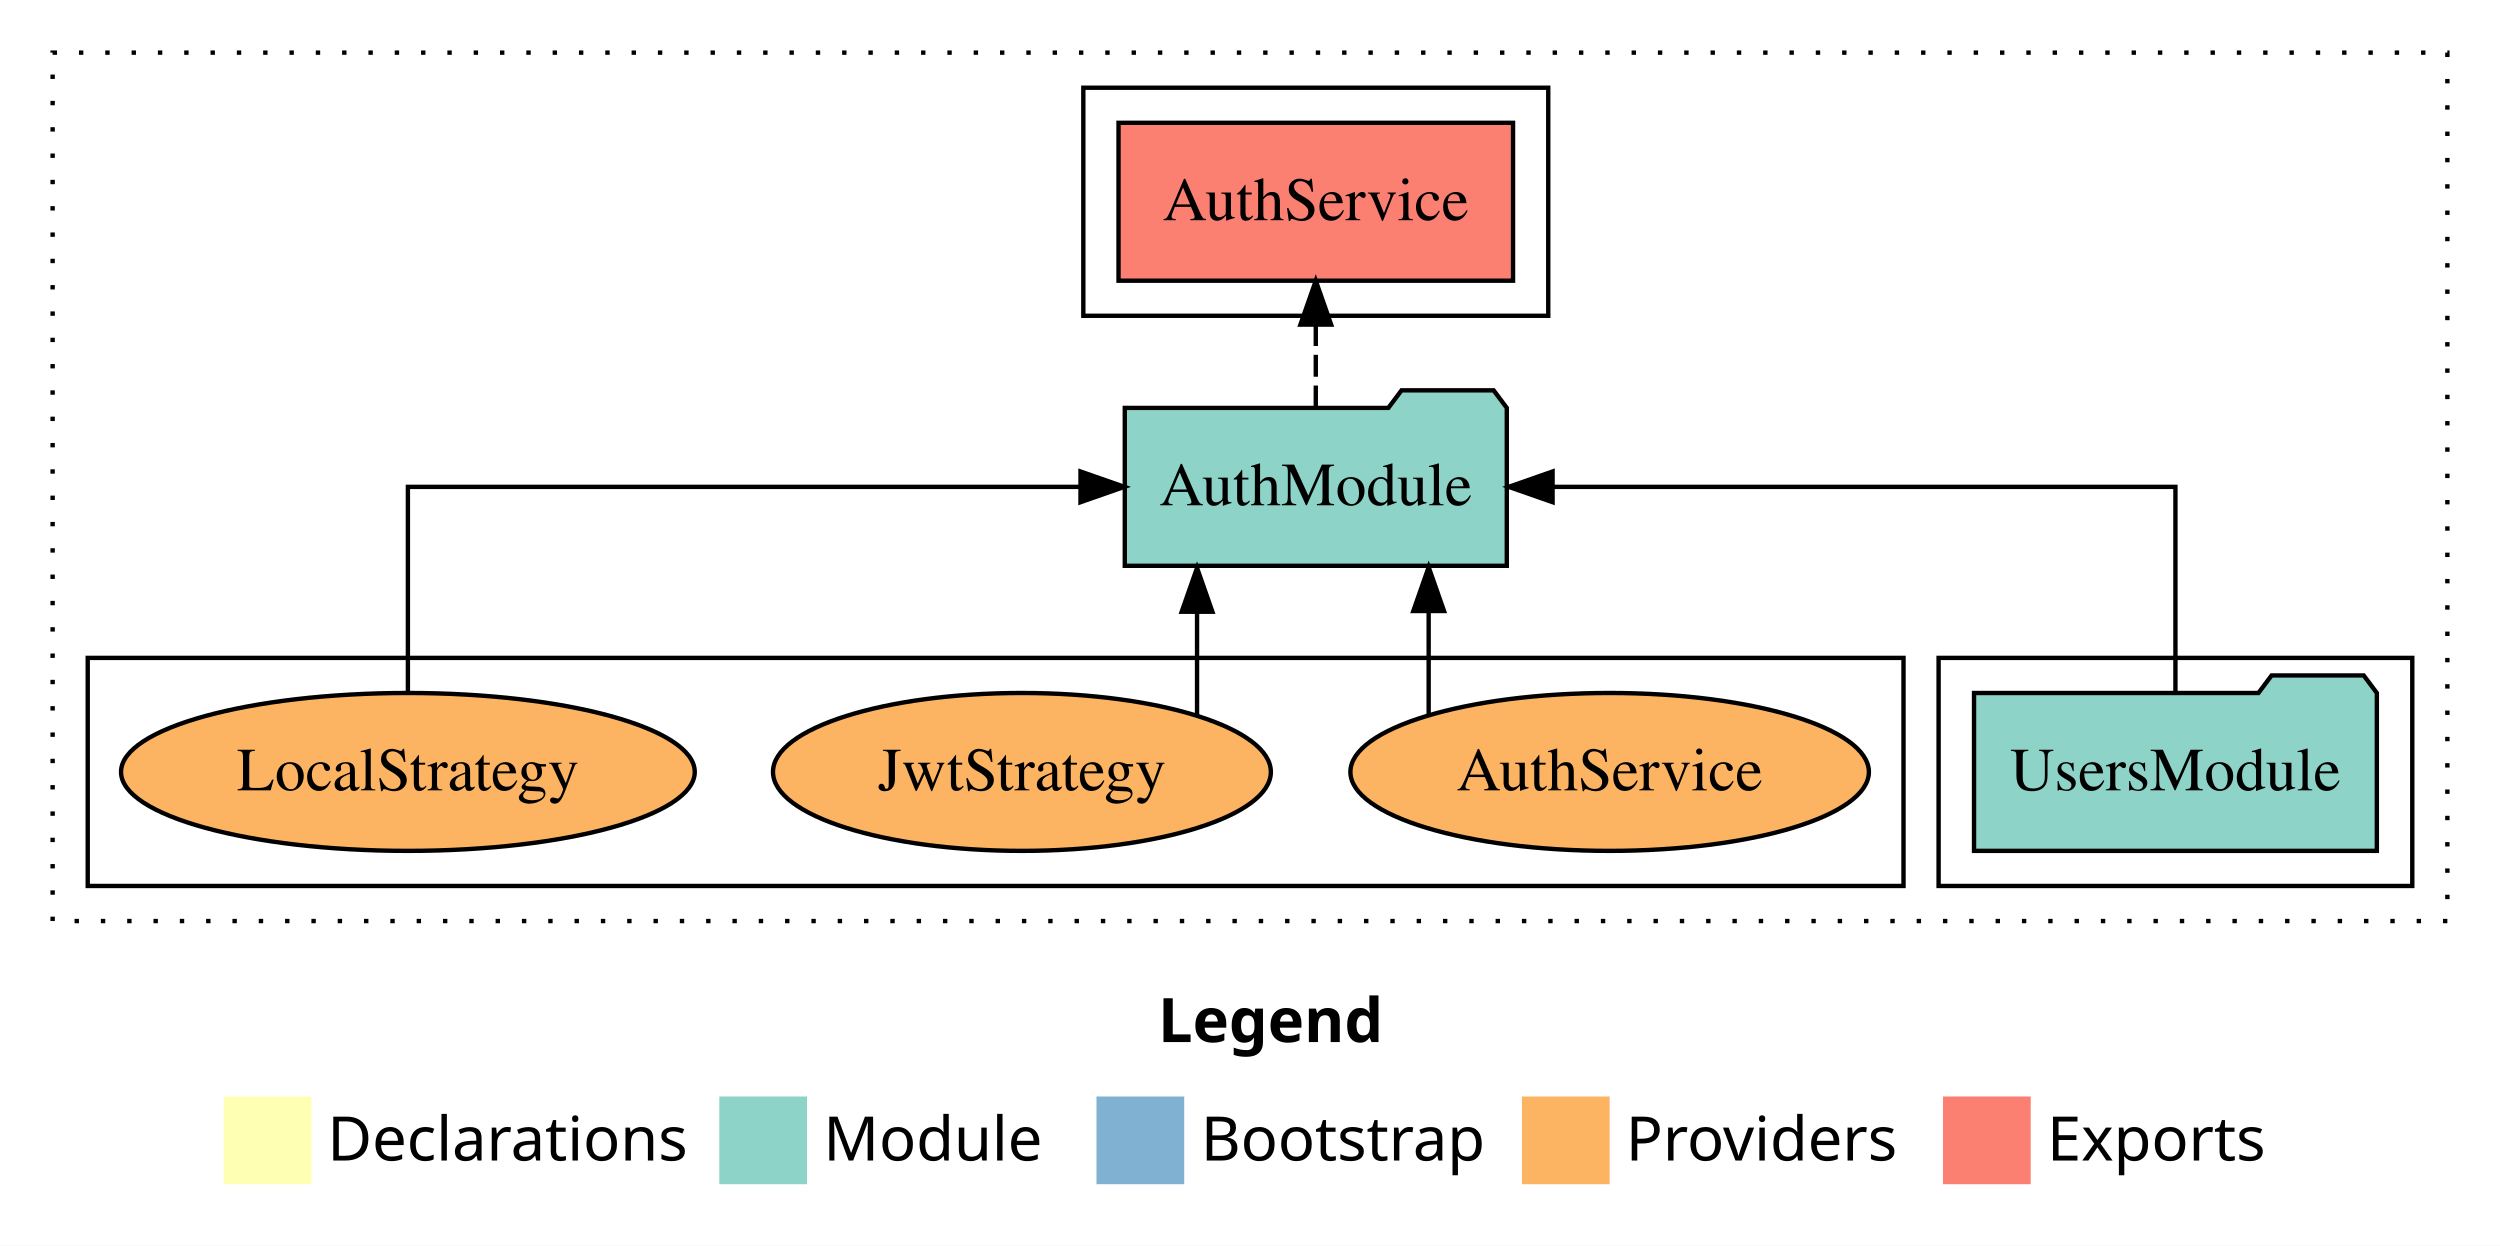
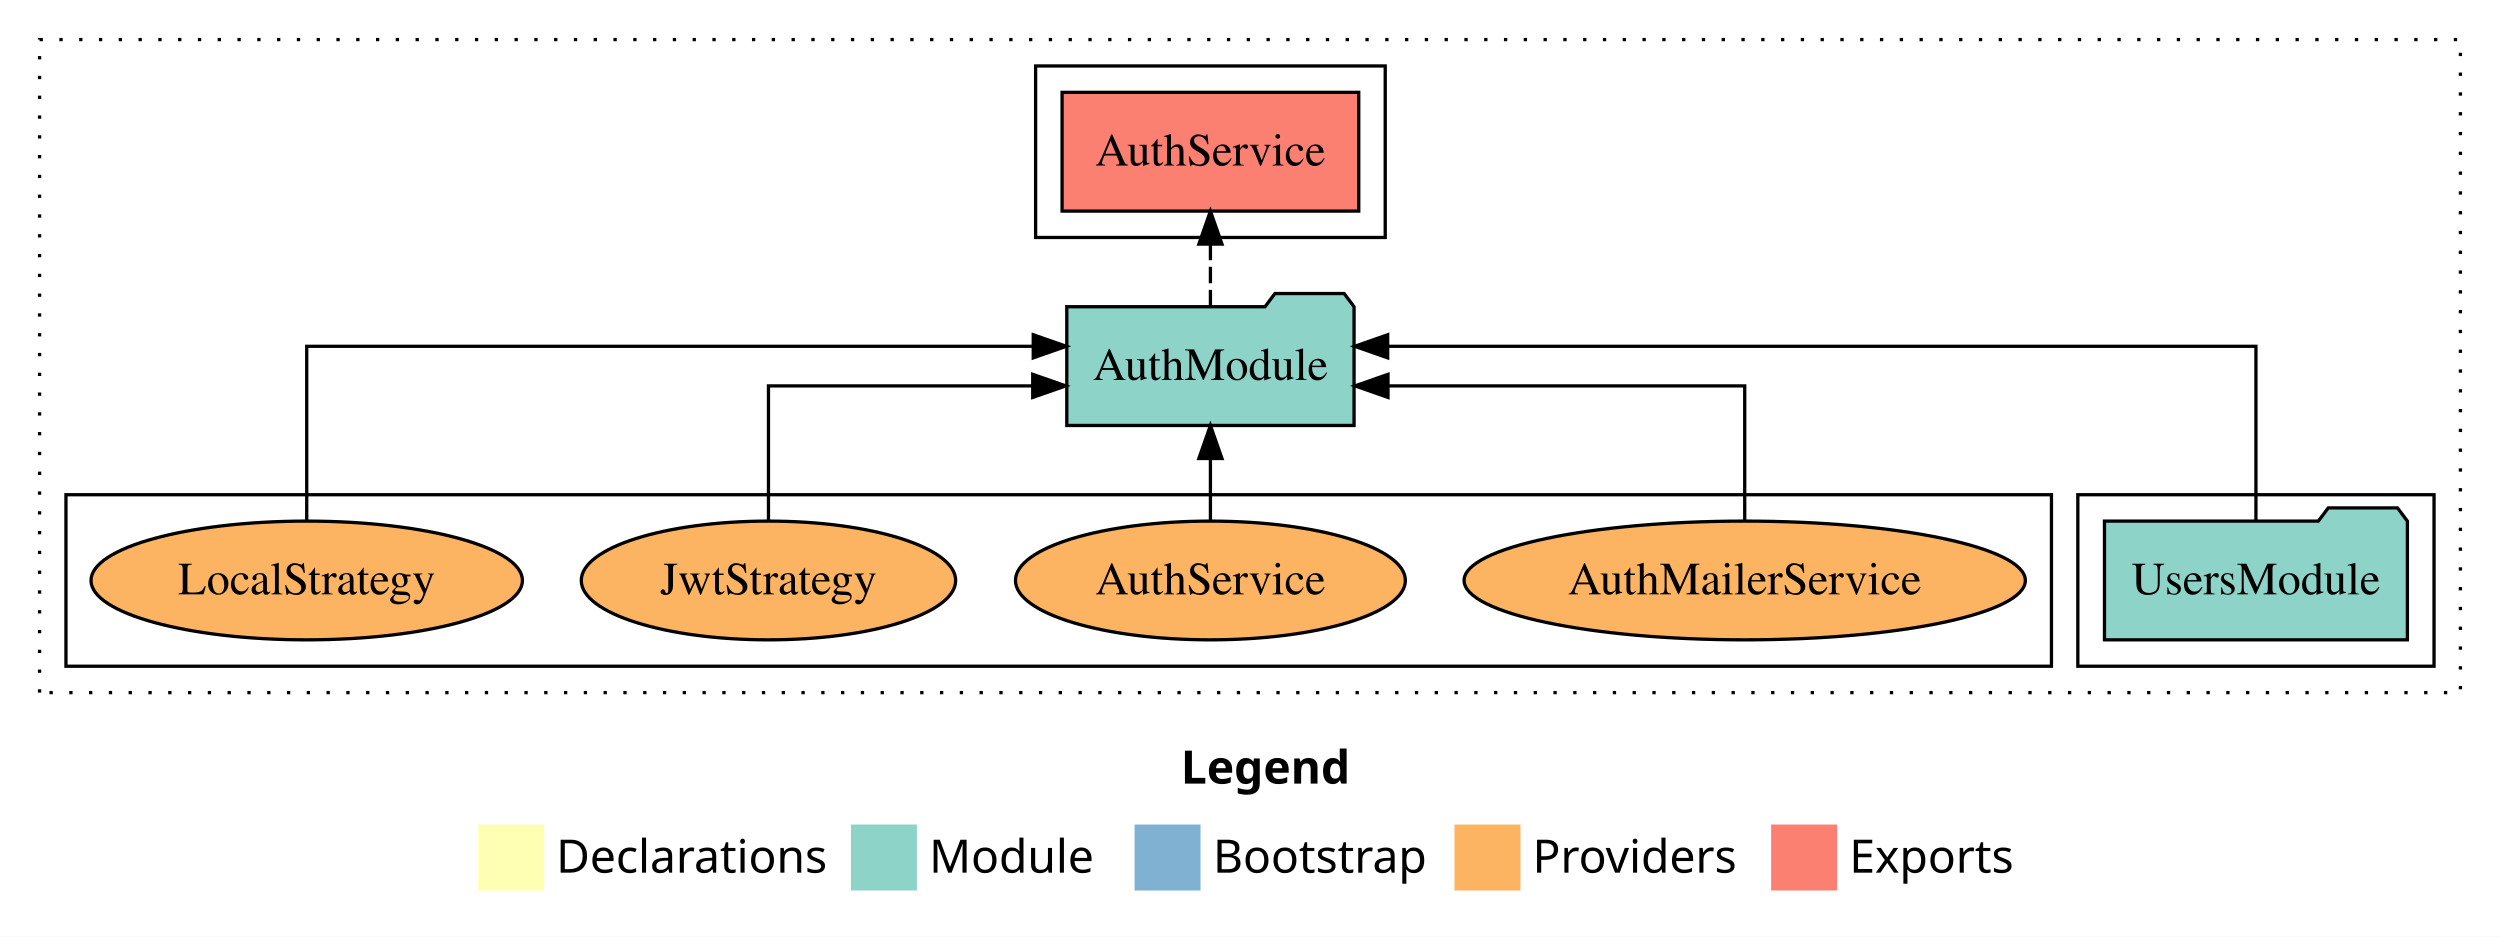
- <svg xmlns="http://www.w3.org/2000/svg" width="570pt" height="284pt" viewBox="0.00 0.00 570.00 284.00">
+ <svg xmlns="http://www.w3.org/2000/svg" width="758pt" height="284pt" viewBox="0.00 0.00 758.00 284.00">
  <g id="graph0" class="graph" transform="scale(1 1) rotate(0) translate(4 280)">
-     <polygon fill="#ffffff" stroke="transparent" points="-4,4 -4,-280 566,-280 566,4 -4,4" />
-     <text text-anchor="start" x="260.009" y="-42.4" font-family="sans-serif" font-weight="bold" font-size="14.00" fill="#000000">Legend</text>
-     <polygon fill="#ffffb3" stroke="transparent" points="47,-10 47,-30 67,-30 67,-10 47,-10" />
-     <text text-anchor="start" x="70.629" y="-15.4" font-family="sans-serif" font-size="14.00" fill="#000000">  Declarations</text>
-     <polygon fill="#8dd3c7" stroke="transparent" points="160,-10 160,-30 180,-30 180,-10 160,-10" />
-     <text text-anchor="start" x="183.725" y="-15.4" font-family="sans-serif" font-size="14.00" fill="#000000">  Module</text>
-     <polygon fill="#80b1d3" stroke="transparent" points="246,-10 246,-30 266,-30 266,-10 246,-10" />
-     <text text-anchor="start" x="269.781" y="-15.4" font-family="sans-serif" font-size="14.00" fill="#000000">  Bootstrap</text>
-     <polygon fill="#fdb462" stroke="transparent" points="343,-10 343,-30 363,-30 363,-10 343,-10" />
-     <text text-anchor="start" x="366.673" y="-15.4" font-family="sans-serif" font-size="14.00" fill="#000000">  Providers</text>
-     <polygon fill="#fb8072" stroke="transparent" points="439,-10 439,-30 459,-30 459,-10 439,-10" />
-     <text text-anchor="start" x="462.726" y="-15.4" font-family="sans-serif" font-size="14.00" fill="#000000">  Exports</text>
+     <polygon fill="#ffffff" stroke="transparent" points="-4,4 -4,-280 754,-280 754,4 -4,4" />
+     <text text-anchor="start" x="354.009" y="-42.4" font-family="sans-serif" font-weight="bold" font-size="14.00" fill="#000000">Legend</text>
+     <polygon fill="#ffffb3" stroke="transparent" points="141,-10 141,-30 161,-30 161,-10 141,-10" />
+     <text text-anchor="start" x="164.629" y="-15.4" font-family="sans-serif" font-size="14.00" fill="#000000">  Declarations</text>
+     <polygon fill="#8dd3c7" stroke="transparent" points="254,-10 254,-30 274,-30 274,-10 254,-10" />
+     <text text-anchor="start" x="277.725" y="-15.4" font-family="sans-serif" font-size="14.00" fill="#000000">  Module</text>
+     <polygon fill="#80b1d3" stroke="transparent" points="340,-10 340,-30 360,-30 360,-10 340,-10" />
+     <text text-anchor="start" x="363.781" y="-15.4" font-family="sans-serif" font-size="14.00" fill="#000000">  Bootstrap</text>
+     <polygon fill="#fdb462" stroke="transparent" points="437,-10 437,-30 457,-30 457,-10 437,-10" />
+     <text text-anchor="start" x="460.673" y="-15.4" font-family="sans-serif" font-size="14.00" fill="#000000">  Providers</text>
+     <polygon fill="#fb8072" stroke="transparent" points="533,-10 533,-30 553,-30 553,-10 533,-10" />
+     <text text-anchor="start" x="556.726" y="-15.4" font-family="sans-serif" font-size="14.00" fill="#000000">  Exports</text>
    <g id="clust1" class="cluster">
-       <polygon fill="none" stroke="#000000" stroke-dasharray="1,5" points="8,-70 8,-268 554,-268 554,-70 8,-70" />
+       <polygon fill="none" stroke="#000000" stroke-dasharray="1,5" points="8,-70 8,-268 742,-268 742,-70 8,-70" />
    </g>
    <g id="clust3" class="cluster">
-       <polygon fill="none" stroke="#000000" points="438,-78 438,-130 546,-130 546,-78 438,-78" />
+       <polygon fill="none" stroke="#000000" points="626,-78 626,-130 734,-130 734,-78 626,-78" />
    </g>
    <g id="clust4" class="cluster">
-       <polygon fill="none" stroke="#000000" points="243,-208 243,-260 349,-260 349,-208 243,-208" />
+       <polygon fill="none" stroke="#000000" points="310,-208 310,-260 416,-260 416,-208 310,-208" />
    </g>
    <g id="clust6" class="cluster">
-       <polygon fill="none" stroke="#000000" points="16,-78 16,-130 430,-130 430,-78 16,-78" />
+       <polygon fill="none" stroke="#000000" points="16,-78 16,-130 618,-130 618,-78 16,-78" />
    </g>
    <g id="node1" class="node">
-       <polygon fill="#8dd3c7" stroke="#000000" points="537.922,-122 534.922,-126 513.922,-126 510.922,-122 446.078,-122 446.078,-86 537.922,-86 537.922,-122" />
-       <text text-anchor="middle" x="492" y="-99.8" font-family="Times,serif" font-size="14.00" fill="#000000">UsersModule</text>
+       <polygon fill="#8dd3c7" stroke="#000000" points="725.922,-122 722.922,-126 701.922,-126 698.922,-122 634.078,-122 634.078,-86 725.922,-86 725.922,-122" />
+       <text text-anchor="middle" x="680" y="-99.8" font-family="Times,serif" font-size="14.00" fill="#000000">UsersModule</text>
    </g>
    <g id="node2" class="node">
-       <polygon fill="#8dd3c7" stroke="#000000" points="339.548,-187 336.548,-191 315.548,-191 312.548,-187 252.452,-187 252.452,-151 339.548,-151 339.548,-187" />
-       <text text-anchor="middle" x="296" y="-164.8" font-family="Times,serif" font-size="14.00" fill="#000000">AuthModule</text>
+       <polygon fill="#8dd3c7" stroke="#000000" points="406.548,-187 403.548,-191 382.548,-191 379.548,-187 319.452,-187 319.452,-151 406.548,-151 406.548,-187" />
+       <text text-anchor="middle" x="363" y="-164.8" font-family="Times,serif" font-size="14.00" fill="#000000">AuthModule</text>
    </g>
    <g id="edge1" class="edge">
-       <path fill="none" stroke="#000000" d="M492,-122.106C492,-141.339 492,-169 492,-169 492,-169 349.986,-169 349.986,-169" />
-       <polygon fill="#000000" stroke="#000000" points="349.986,-165.5 339.986,-169 349.986,-172.5 349.986,-165.5" />
+       <path fill="none" stroke="#000000" d="M680,-122.284C680,-143.321 680,-175 680,-175 680,-175 416.745,-175 416.745,-175" />
+       <polygon fill="#000000" stroke="#000000" points="416.745,-171.5 406.745,-175 416.745,-178.5 416.745,-171.5" />
    </g>
    <g id="node3" class="node">
-       <polygon fill="#fb8072" stroke="#000000" points="340.976,-252 251.024,-252 251.024,-216 340.976,-216 340.976,-252" />
-       <text text-anchor="middle" x="296" y="-229.8" font-family="Times,serif" font-size="14.00" fill="#000000">AuthService </text>
+       <polygon fill="#fb8072" stroke="#000000" points="407.976,-252 318.024,-252 318.024,-216 407.976,-216 407.976,-252" />
+       <text text-anchor="middle" x="363" y="-229.8" font-family="Times,serif" font-size="14.00" fill="#000000">AuthService </text>
    </g>
    <g id="edge2" class="edge">
-       <path fill="none" stroke="#000000" stroke-dasharray="5,2" d="M296,-187.106C296,-187.106 296,-205.991 296,-205.991" />
-       <polygon fill="#000000" stroke="#000000" points="292.5,-205.991 296,-215.991 299.5,-205.991 292.5,-205.991" />
+       <path fill="none" stroke="#000000" stroke-dasharray="5,2" d="M363,-187.106C363,-187.106 363,-205.991 363,-205.991" />
+       <polygon fill="#000000" stroke="#000000" points="359.5,-205.991 363,-215.991 366.5,-205.991 359.5,-205.991" />
    </g>
    <g id="node4" class="node">
+       <ellipse fill="#fdb462" stroke="#000000" cx="525" cy="-104" rx="85.087" ry="18" />
+       <text text-anchor="middle" x="525" y="-99.8" font-family="Times,serif" font-size="14.00" fill="#000000">AuthMailerService</text>
+     </g>
+     <g id="edge3" class="edge">
+       <path fill="none" stroke="#000000" d="M525,-122.022C525,-139.373 525,-163 525,-163 525,-163 416.839,-163 416.839,-163" />
+       <polygon fill="#000000" stroke="#000000" points="416.84,-159.5 406.839,-163 416.839,-166.5 416.84,-159.5" />
+     </g>
+     <g id="node5" class="node">
      <ellipse fill="#fdb462" stroke="#000000" cx="363" cy="-104" rx="59.108" ry="18" />
      <text text-anchor="middle" x="363" y="-99.8" font-family="Times,serif" font-size="14.00" fill="#000000">AuthService</text>
    </g>
-     <g id="edge3" class="edge">
-       <path fill="none" stroke="#000000" d="M321.735,-117.154C321.735,-117.154 321.735,-140.694 321.735,-140.694" />
-       <polygon fill="#000000" stroke="#000000" points="318.235,-140.694 321.735,-150.694 325.235,-140.694 318.235,-140.694" />
+     <g id="edge4" class="edge">
+       <path fill="none" stroke="#000000" d="M363,-122.106C363,-122.106 363,-140.991 363,-140.991" />
+       <polygon fill="#000000" stroke="#000000" points="359.5,-140.991 363,-150.991 366.5,-140.991 359.5,-140.991" />
    </g>
-     <g id="node5" class="node">
+     <g id="node6" class="node">
      <ellipse fill="#fdb462" stroke="#000000" cx="229" cy="-104" rx="56.756" ry="18" />
      <text text-anchor="middle" x="229" y="-99.8" font-family="Times,serif" font-size="14.00" fill="#000000">JwtStrategy</text>
    </g>
-     <g id="edge4" class="edge">
-       <path fill="none" stroke="#000000" d="M268.927,-116.842C268.927,-116.842 268.927,-140.523 268.927,-140.523" />
-       <polygon fill="#000000" stroke="#000000" points="265.427,-140.523 268.927,-150.523 272.427,-140.523 265.427,-140.523" />
+     <g id="edge5" class="edge">
+       <path fill="none" stroke="#000000" d="M229,-122.022C229,-139.373 229,-163 229,-163 229,-163 309.123,-163 309.123,-163" />
+       <polygon fill="#000000" stroke="#000000" points="309.123,-166.5 319.123,-163 309.123,-159.5 309.123,-166.5" />
    </g>
-     <g id="node6" class="node">
+     <g id="node7" class="node">
      <ellipse fill="#fdb462" stroke="#000000" cx="89" cy="-104" rx="65.405" ry="18" />
      <text text-anchor="middle" x="89" y="-99.8" font-family="Times,serif" font-size="14.00" fill="#000000">LocalStrategy</text>
    </g>
-     <g id="edge5" class="edge">
-       <path fill="none" stroke="#000000" d="M89,-122.106C89,-141.339 89,-169 89,-169 89,-169 242.354,-169 242.354,-169" />
-       <polygon fill="#000000" stroke="#000000" points="242.354,-172.5 252.354,-169 242.353,-165.5 242.354,-172.5" />
+     <g id="edge6" class="edge">
+       <path fill="none" stroke="#000000" d="M89,-122.284C89,-143.321 89,-175 89,-175 89,-175 309.281,-175 309.281,-175" />
+       <polygon fill="#000000" stroke="#000000" points="309.281,-178.5 319.281,-175 309.281,-171.5 309.281,-178.5" />
    </g>
  </g>
</svg>
